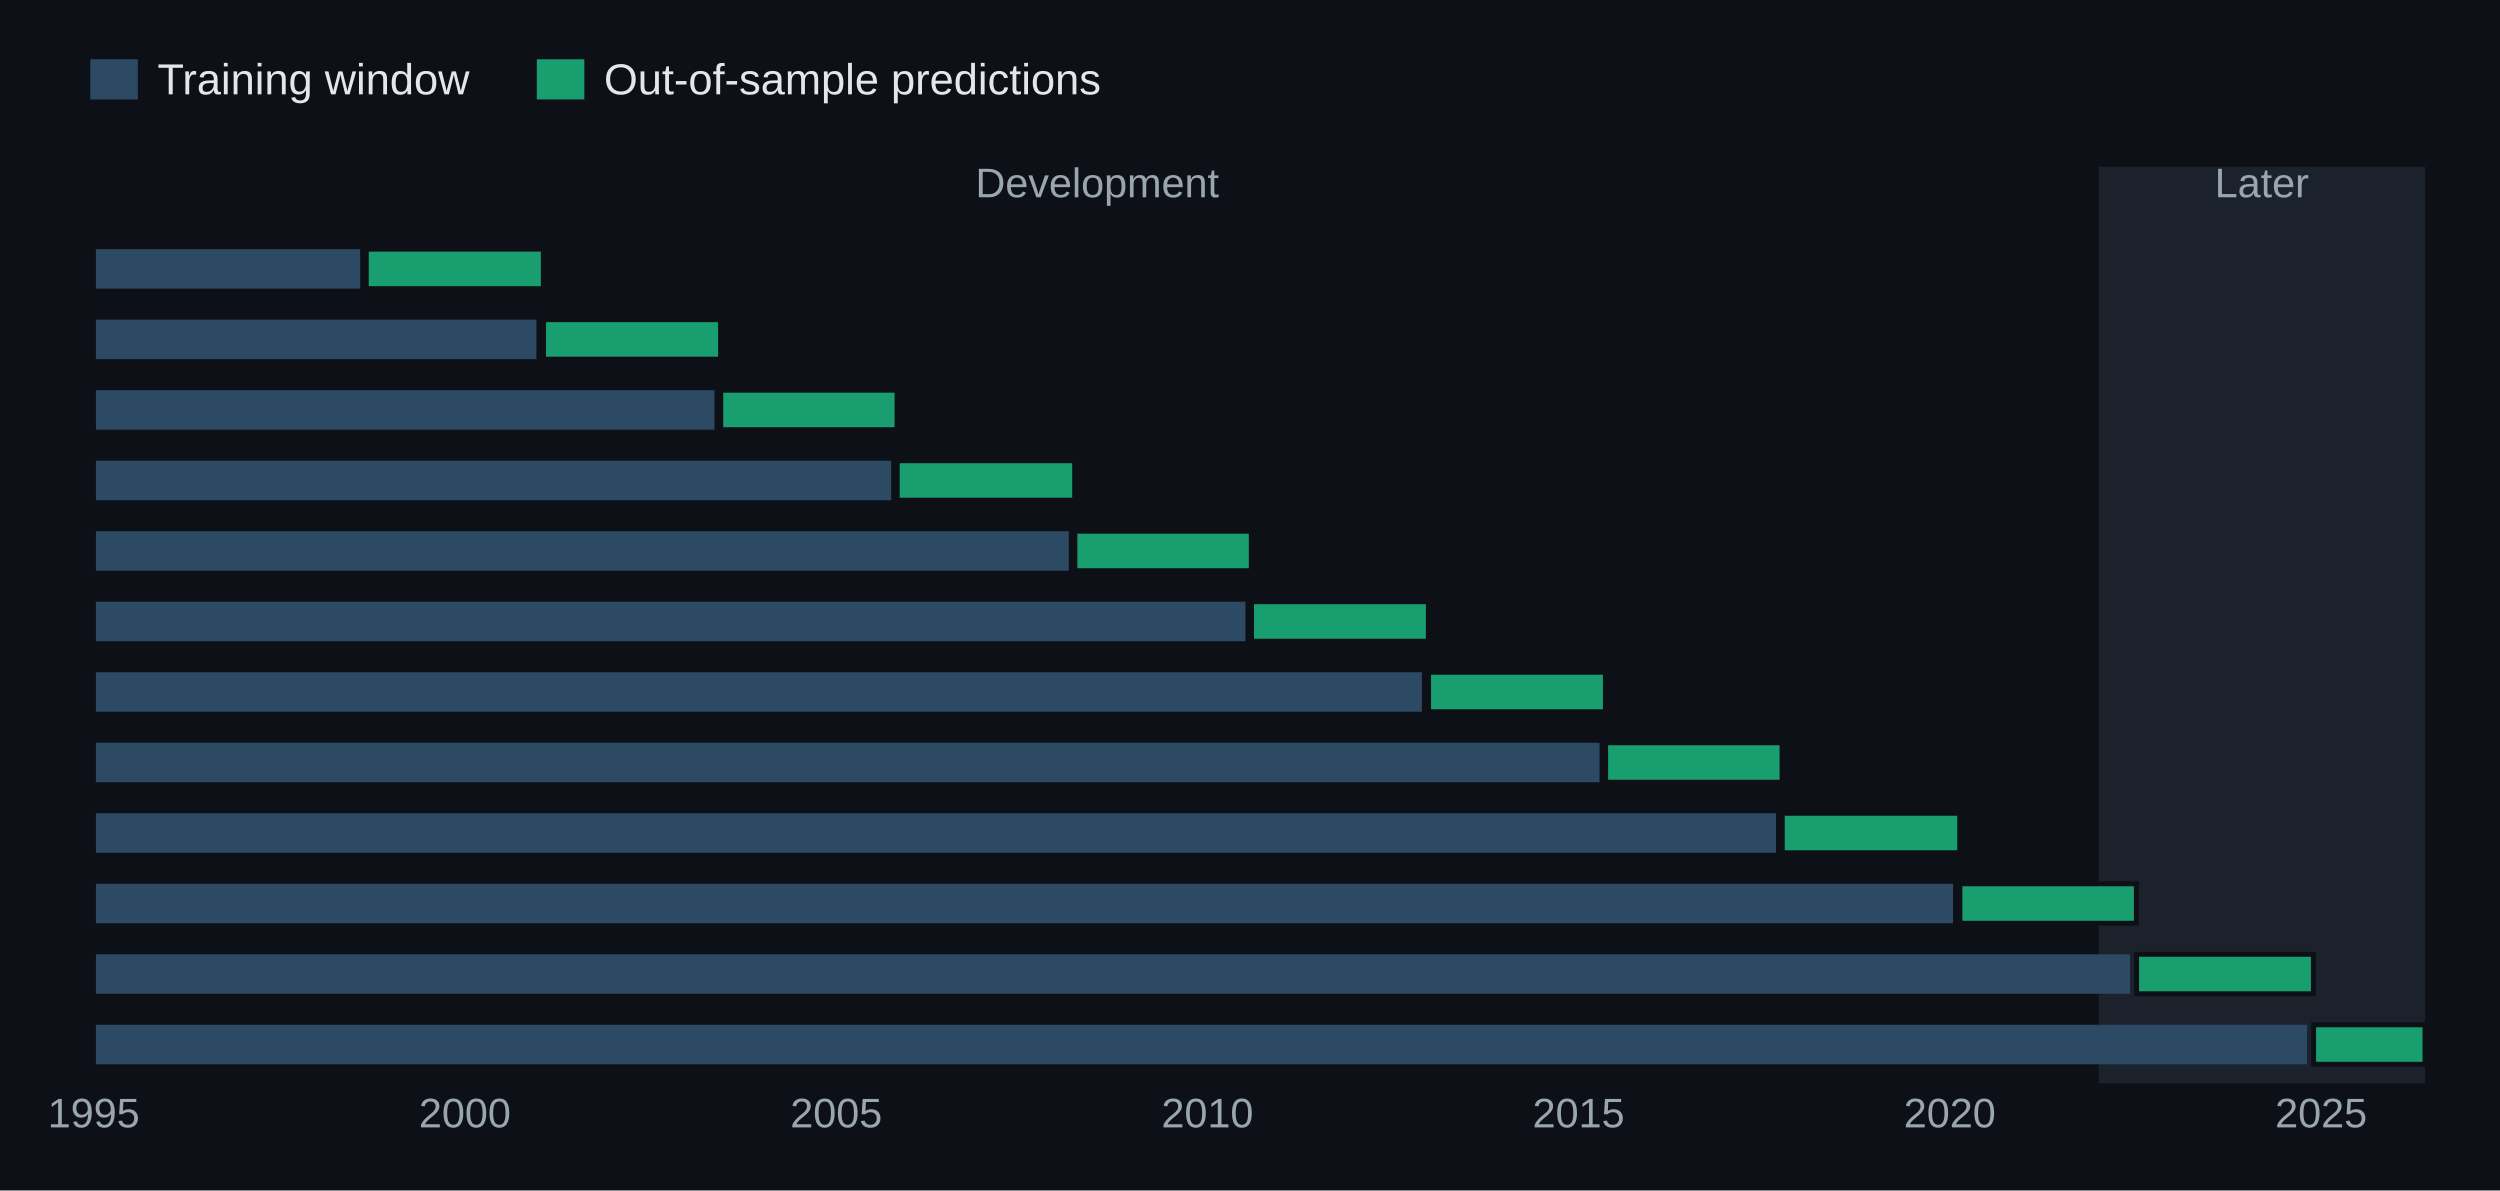
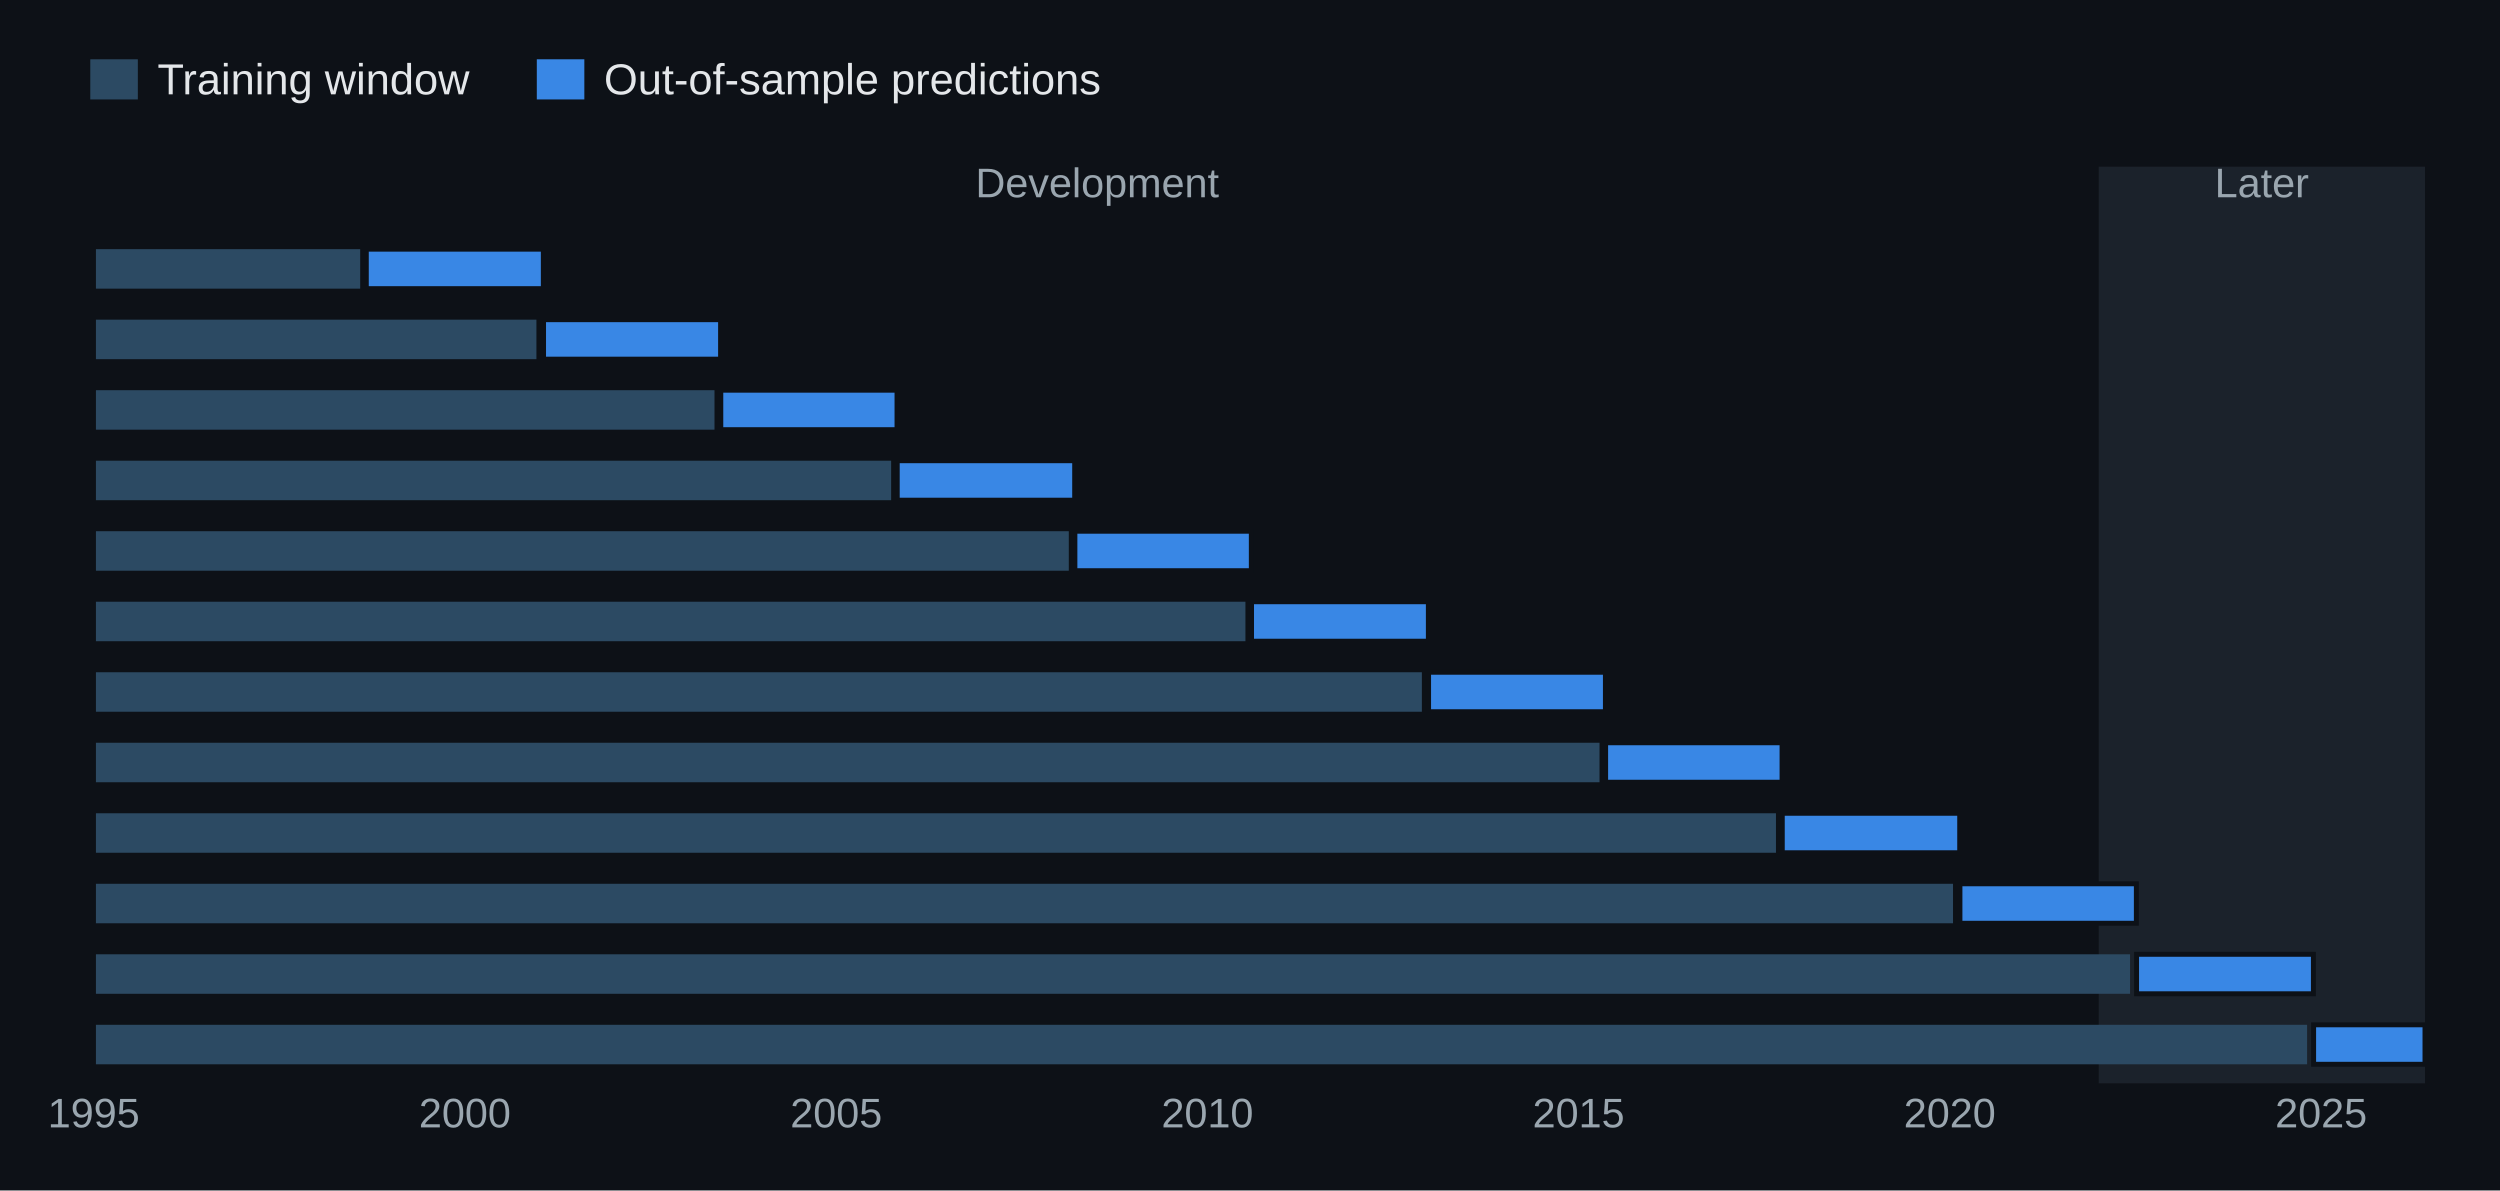
<svg xmlns="http://www.w3.org/2000/svg" width="604.8pt" height="288pt" viewBox="0 0 604.8 288" version="1.1">
  <defs>
    <style type="text/css">*{stroke-linejoin: round; stroke-linecap: butt}</style>
  </defs>
  <g id="figure_1">
    <g id="patch_1">
      <path d="M 0 288 L 604.8 288 L 604.8 0 L 0 0 z " style="fill: #0d1117" />
    </g>
    <g id="axes_1">
      <g id="patch_2">
        <path d="M 18.144 262.08 L 586.656 262.08 L 586.656 40.32 L 18.144 40.32 z " style="fill: #0d1117" />
      </g>
      <g id="patch_3">
        <path d="M 507.73 262.08 L 586.656 262.08 L 586.656 40.32 L 507.73 40.32 z " clip-path="url(#pf545b82daa)" style="fill: #1b222b" />
      </g>
      <g id="matplotlib.axis_1">
        <g id="xtick_1">
          <g id="line2d_1" />
          <g id="text_1">
            <text style="font-size: 10px; font-family: 'Arial', 'DejaVu Sans', sans-serif; text-anchor: middle; fill: #9aa6af" x="22.668" y="272.738" transform="rotate(-0 22.6681 272.7378)">1995</text>
          </g>
        </g>
        <g id="xtick_2">
          <g id="line2d_2" />
          <g id="text_2">
            <text style="font-size: 10px; font-family: 'Arial', 'DejaVu Sans', sans-serif; text-anchor: middle; fill: #9aa6af" x="112.462" y="272.738" transform="rotate(-0 112.4616 272.7378)">2000</text>
          </g>
        </g>
        <g id="xtick_3">
          <g id="line2d_3" />
          <g id="text_3">
            <text style="font-size: 10px; font-family: 'Arial', 'DejaVu Sans', sans-serif; text-anchor: middle; fill: #9aa6af" x="202.304" y="272.738" transform="rotate(-0 202.3043 272.7378)">2005</text>
          </g>
        </g>
        <g id="xtick_4">
          <g id="line2d_4" />
          <g id="text_4">
            <text style="font-size: 10px; font-family: 'Arial', 'DejaVu Sans', sans-serif; text-anchor: middle; fill: #9aa6af" x="292.098" y="272.738" transform="rotate(-0 292.0978 272.7378)">2010</text>
          </g>
        </g>
        <g id="xtick_5">
          <g id="line2d_5" />
          <g id="text_5">
            <text style="font-size: 10px; font-family: 'Arial', 'DejaVu Sans', sans-serif; text-anchor: middle; fill: #9aa6af" x="381.891" y="272.738" transform="rotate(-0 381.8914 272.7378)">2015</text>
          </g>
        </g>
        <g id="xtick_6">
          <g id="line2d_6" />
          <g id="text_6">
            <text style="font-size: 10px; font-family: 'Arial', 'DejaVu Sans', sans-serif; text-anchor: middle; fill: #9aa6af" x="471.685" y="272.738" transform="rotate(-0 471.6849 272.7378)">2020</text>
          </g>
        </g>
        <g id="xtick_7">
          <g id="line2d_7" />
          <g id="text_7">
            <text style="font-size: 10px; font-family: 'Arial', 'DejaVu Sans', sans-serif; text-anchor: middle; fill: #9aa6af" x="561.528" y="272.738" transform="rotate(-0 561.5276 272.7378)">2025</text>
          </g>
        </g>
      </g>
      <g id="matplotlib.axis_2" />
      <g id="patch_4">
        <path d="M 23.209 60.278 L 87.137 60.278 L 87.137 69.831 L 23.209 69.831 z " clip-path="url(#pf545b82daa)" style="fill: #2c4a63" />
      </g>
      <g id="patch_5">
-         <path d="M 88.612 60.278 L 131.443 60.278 L 131.443 69.831 L 88.612 69.831 z " clip-path="url(#pf545b82daa)" style="fill: #199e70; stroke: #0d1117; stroke-width: 1.2; stroke-linejoin: miter" />
+         <path d="M 88.612 60.278 L 131.443 60.278 L 131.443 69.831 L 88.612 69.831 z " clip-path="url(#pf545b82daa)" style="fill: #3987e5; stroke: #0d1117; stroke-width: 1.2; stroke-linejoin: miter" />
      </g>
      <g id="patch_6">
        <path d="M 23.209 77.337 L 129.771 77.337 L 129.771 86.89 L 23.209 86.89 z " clip-path="url(#pf545b82daa)" style="fill: #2c4a63" />
      </g>
      <g id="patch_7">
-         <path d="M 131.492 77.337 L 174.324 77.337 L 174.324 86.89 L 131.492 86.89 z " clip-path="url(#pf545b82daa)" style="fill: #199e70; stroke: #0d1117; stroke-width: 1.2; stroke-linejoin: miter" />
+         <path d="M 131.492 77.337 L 174.324 77.337 L 174.324 86.89 L 131.492 86.89 z " clip-path="url(#pf545b82daa)" style="fill: #3987e5; stroke: #0d1117; stroke-width: 1.2; stroke-linejoin: miter" />
      </g>
      <g id="patch_8">
        <path d="M 23.209 94.395 L 172.849 94.395 L 172.849 103.948 L 23.209 103.948 z " clip-path="url(#pf545b82daa)" style="fill: #2c4a63" />
      </g>
      <g id="patch_9">
-         <path d="M 174.373 94.395 L 217.008 94.395 L 217.008 103.948 L 174.373 103.948 z " clip-path="url(#pf545b82daa)" style="fill: #199e70; stroke: #0d1117; stroke-width: 1.2; stroke-linejoin: miter" />
+         <path d="M 174.373 94.395 L 217.008 94.395 L 217.008 103.948 L 174.373 103.948 z " clip-path="url(#pf545b82daa)" style="fill: #3987e5; stroke: #0d1117; stroke-width: 1.2; stroke-linejoin: miter" />
      </g>
      <g id="patch_10">
        <path d="M 23.209 111.454 L 215.582 111.454 L 215.582 121.007 L 23.209 121.007 z " clip-path="url(#pf545b82daa)" style="fill: #2c4a63" />
      </g>
      <g id="patch_11">
-         <path d="M 217.057 111.454 L 259.987 111.454 L 259.987 121.007 L 217.057 121.007 z " clip-path="url(#pf545b82daa)" style="fill: #199e70; stroke: #0d1117; stroke-width: 1.2; stroke-linejoin: miter" />
+         <path d="M 217.057 111.454 L 259.987 111.454 L 259.987 121.007 L 217.057 121.007 z " clip-path="url(#pf545b82daa)" style="fill: #3987e5; stroke: #0d1117; stroke-width: 1.2; stroke-linejoin: miter" />
      </g>
      <g id="patch_12">
        <path d="M 23.209 128.512 L 258.561 128.512 L 258.561 138.065 L 23.209 138.065 z " clip-path="url(#pf545b82daa)" style="fill: #2c4a63" />
      </g>
      <g id="patch_13">
-         <path d="M 260.036 128.512 L 302.72 128.512 L 302.72 138.065 L 260.036 138.065 z " clip-path="url(#pf545b82daa)" style="fill: #199e70; stroke: #0d1117; stroke-width: 1.2; stroke-linejoin: miter" />
+         <path d="M 260.036 128.512 L 302.72 128.512 L 302.72 138.065 L 260.036 138.065 z " clip-path="url(#pf545b82daa)" style="fill: #3987e5; stroke: #0d1117; stroke-width: 1.2; stroke-linejoin: miter" />
      </g>
      <g id="patch_14">
        <path d="M 23.209 145.571 L 301.294 145.571 L 301.294 155.123 L 23.209 155.123 z " clip-path="url(#pf545b82daa)" style="fill: #2c4a63" />
      </g>
      <g id="patch_15">
-         <path d="M 302.769 145.571 L 345.551 145.571 L 345.551 155.123 L 302.769 155.123 z " clip-path="url(#pf545b82daa)" style="fill: #199e70; stroke: #0d1117; stroke-width: 1.2; stroke-linejoin: miter" />
+         <path d="M 302.769 145.571 L 345.551 145.571 L 345.551 155.123 L 302.769 155.123 z " clip-path="url(#pf545b82daa)" style="fill: #3987e5; stroke: #0d1117; stroke-width: 1.2; stroke-linejoin: miter" />
      </g>
      <g id="patch_16">
        <path d="M 23.209 162.629 L 343.977 162.629 L 343.977 172.182 L 23.209 172.182 z " clip-path="url(#pf545b82daa)" style="fill: #2c4a63" />
      </g>
      <g id="patch_17">
-         <path d="M 345.6 162.629 L 388.382 162.629 L 388.382 172.182 L 345.6 172.182 z " clip-path="url(#pf545b82daa)" style="fill: #199e70; stroke: #0d1117; stroke-width: 1.2; stroke-linejoin: miter" />
+         <path d="M 345.6 162.629 L 388.382 162.629 L 388.382 172.182 L 345.6 172.182 z " clip-path="url(#pf545b82daa)" style="fill: #3987e5; stroke: #0d1117; stroke-width: 1.2; stroke-linejoin: miter" />
      </g>
      <g id="patch_18">
        <path d="M 23.209 179.688 L 386.956 179.688 L 386.956 189.24 L 23.209 189.24 z " clip-path="url(#pf545b82daa)" style="fill: #2c4a63" />
      </g>
      <g id="patch_19">
-         <path d="M 388.432 179.688 L 431.116 179.688 L 431.116 189.24 L 388.432 189.24 z " clip-path="url(#pf545b82daa)" style="fill: #199e70; stroke: #0d1117; stroke-width: 1.2; stroke-linejoin: miter" />
+         <path d="M 388.432 179.688 L 431.116 179.688 L 431.116 189.24 L 388.432 189.24 z " clip-path="url(#pf545b82daa)" style="fill: #3987e5; stroke: #0d1117; stroke-width: 1.2; stroke-linejoin: miter" />
      </g>
      <g id="patch_20">
        <path d="M 23.209 196.746 L 429.64 196.746 L 429.64 206.299 L 23.209 206.299 z " clip-path="url(#pf545b82daa)" style="fill: #2c4a63" />
      </g>
      <g id="patch_21">
-         <path d="M 431.165 196.746 L 474.094 196.746 L 474.094 206.299 L 431.165 206.299 z " clip-path="url(#pf545b82daa)" style="fill: #199e70; stroke: #0d1117; stroke-width: 1.2; stroke-linejoin: miter" />
+         <path d="M 431.165 196.746 L 474.094 196.746 L 474.094 206.299 L 431.165 206.299 z " clip-path="url(#pf545b82daa)" style="fill: #3987e5; stroke: #0d1117; stroke-width: 1.2; stroke-linejoin: miter" />
      </g>
      <g id="patch_22">
        <path d="M 23.209 213.805 L 472.472 213.805 L 472.472 223.357 L 23.209 223.357 z " clip-path="url(#pf545b82daa)" style="fill: #2c4a63" />
      </g>
      <g id="patch_23">
-         <path d="M 474.144 213.805 L 516.828 213.805 L 516.828 223.357 L 474.144 223.357 z " clip-path="url(#pf545b82daa)" style="fill: #199e70; stroke: #0d1117; stroke-width: 1.2; stroke-linejoin: miter" />
+         <path d="M 474.144 213.805 L 516.828 213.805 L 516.828 223.357 L 474.144 223.357 z " clip-path="url(#pf545b82daa)" style="fill: #3987e5; stroke: #0d1117; stroke-width: 1.2; stroke-linejoin: miter" />
      </g>
      <g id="patch_24">
        <path d="M 23.209 230.863 L 515.303 230.863 L 515.303 240.416 L 23.209 240.416 z " clip-path="url(#pf545b82daa)" style="fill: #2c4a63" />
      </g>
      <g id="patch_25">
-         <path d="M 516.877 230.863 L 559.659 230.863 L 559.659 240.416 L 516.877 240.416 z " clip-path="url(#pf545b82daa)" style="fill: #199e70; stroke: #0d1117; stroke-width: 1.2; stroke-linejoin: miter" />
+         <path d="M 516.877 230.863 L 559.659 230.863 L 559.659 240.416 L 516.877 240.416 z " clip-path="url(#pf545b82daa)" style="fill: #3987e5; stroke: #0d1117; stroke-width: 1.2; stroke-linejoin: miter" />
      </g>
      <g id="patch_26">
        <path d="M 23.209 247.921 L 558.135 247.921 L 558.135 257.474 L 23.209 257.474 z " clip-path="url(#pf545b82daa)" style="fill: #2c4a63" />
      </g>
      <g id="patch_27">
-         <path d="M 559.708 247.921 L 586.656 247.921 L 586.656 257.474 L 559.708 257.474 z " clip-path="url(#pf545b82daa)" style="fill: #199e70; stroke: #0d1117; stroke-width: 1.2; stroke-linejoin: miter" />
+         <path d="M 559.708 247.921 L 586.656 247.921 L 586.656 257.474 L 559.708 257.474 z " clip-path="url(#pf545b82daa)" style="fill: #3987e5; stroke: #0d1117; stroke-width: 1.2; stroke-linejoin: miter" />
      </g>
      <g id="text_8">
        <text style="font-size: 10px; font-family: 'Arial', 'DejaVu Sans', sans-serif; text-anchor: middle; fill: #9aa6af" x="265.445" y="47.715" transform="rotate(-0 265.445 47.71465)">Development</text>
      </g>
      <g id="text_9">
        <text style="font-size: 10px; font-family: 'Arial', 'DejaVu Sans', sans-serif; text-anchor: middle; fill: #9aa6af" x="547.168" y="47.715" transform="rotate(-0 547.1685 47.71465)">Later</text>
      </g>
      <g id="legend_1">
        <g id="patch_28">
          <path d="M 22.344 23.557 L 32.844 23.557 L 32.844 14.842 L 22.344 14.842 z " style="fill: #2c4a63; stroke: #2c4a63; stroke-linejoin: miter" />
        </g>
        <g id="text_10">
          <text style="font-size: 10.5px; font-family: 'Arial', 'DejaVu Sans', sans-serif; text-anchor: start; fill: #e4e7ea" x="38.094" y="22.822" transform="rotate(-0 38.094 22.82208)">Training window</text>
        </g>
        <g id="patch_29">
-           <path d="M 130.364 23.557 L 140.864 23.557 L 140.864 14.842 L 130.364 14.842 z " style="fill: #199e70; stroke: #199e70; stroke-linejoin: miter" />
+           <path d="M 130.364 23.557 L 140.864 23.557 L 140.864 14.842 L 130.364 14.842 z " style="fill: #3987e5; stroke: #3987e5; stroke-linejoin: miter" />
        </g>
        <g id="text_11">
          <text style="font-size: 10.5px; font-family: 'Arial', 'DejaVu Sans', sans-serif; text-anchor: start; fill: #e4e7ea" x="146.114" y="22.822" transform="rotate(-0 146.1144 22.82208)">Out-of-sample predictions</text>
        </g>
      </g>
    </g>
  </g>
  <defs>
    <clipPath id="pf545b82daa">
      <rect x="18.144" y="40.32" width="568.512" height="221.76" />
    </clipPath>
  </defs>
</svg>
